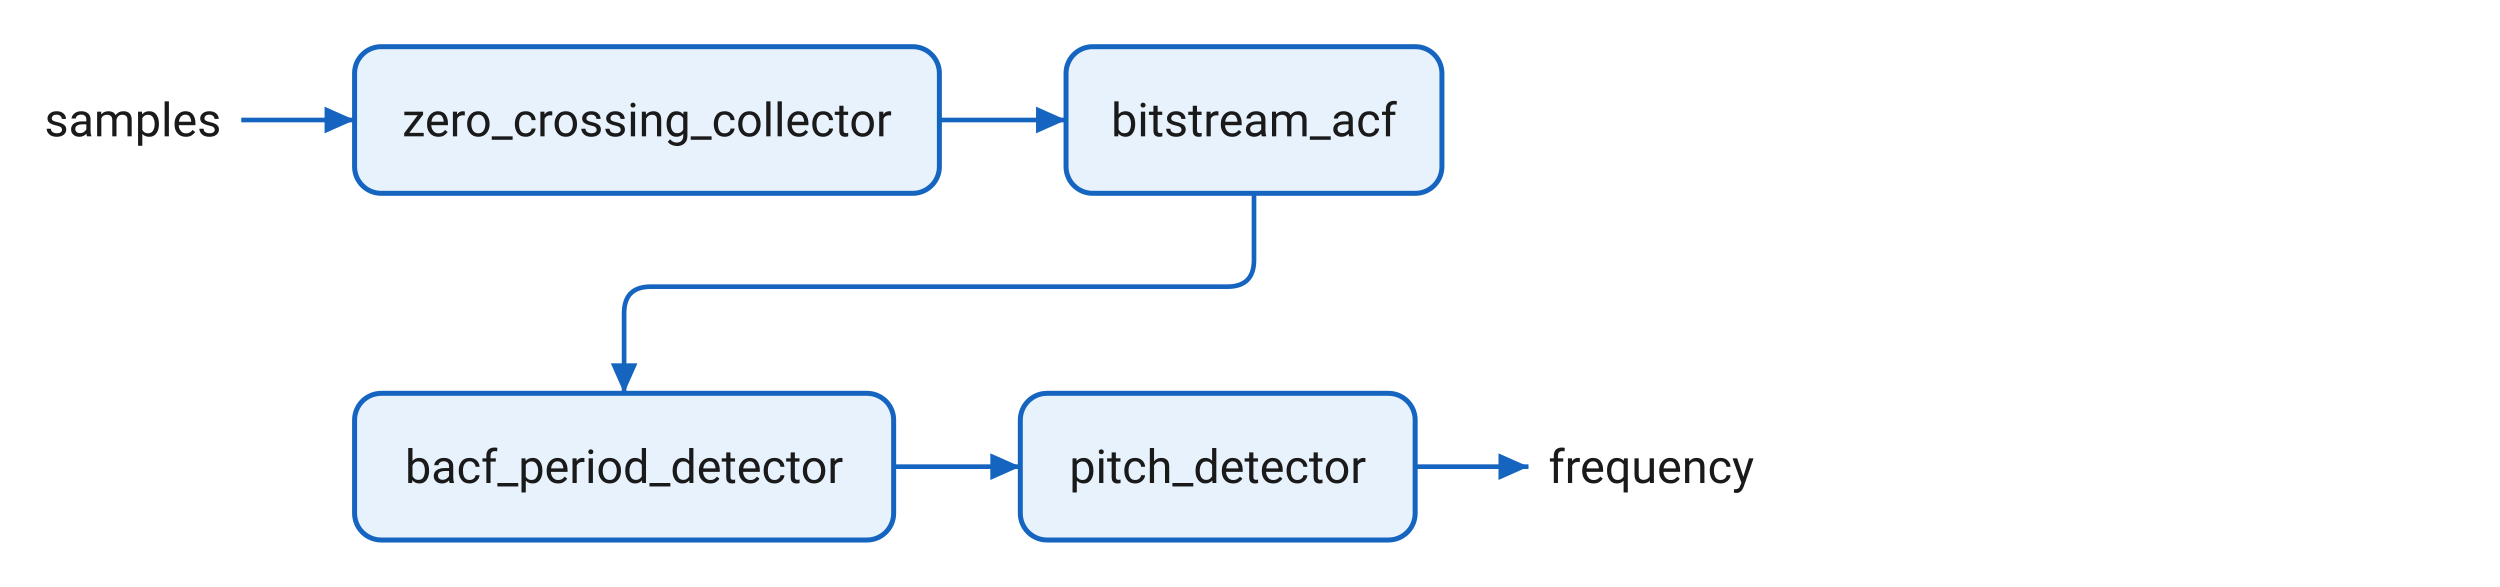
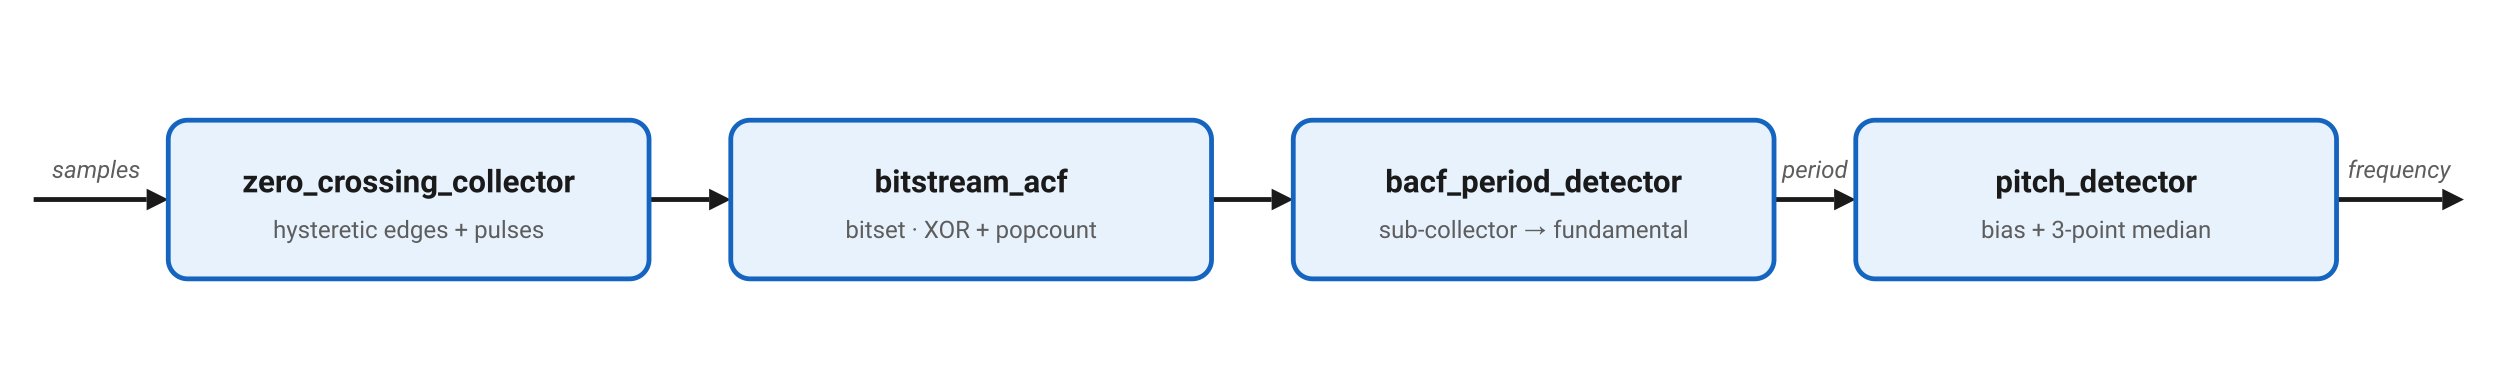
- <svg xmlns="http://www.w3.org/2000/svg" width="750" height="176" viewBox="0 0 750 176" font-family="-apple-system, BlinkMacSystemFont, &quot;Segoe UI&quot;, Roboto, Helvetica, Arial, sans-serif, &quot;Apple Color Emoji&quot;, &quot;Segoe UI Emoji&quot;, &quot;Segoe UI Symbol&quot;" font-size="14">
-   <rect x="106.375" y="14" width="175.438" height="44" rx="8" fill="#e8f2fd" stroke="#1565c0" stroke-width="1.5" />
-   <text x="194.094" y="40.9" text-anchor="middle" fill="#1a1a1a">zero_crossing_collector</text>
-   <rect x="319.812" y="14" width="112.766" height="44" rx="8" fill="#e8f2fd" stroke="#1565c0" stroke-width="1.5" />
-   <text x="376.195" y="40.9" text-anchor="middle" fill="#1a1a1a">bitstream_acf</text>
-   <rect x="106.375" y="118" width="161.719" height="44" rx="8" fill="#e8f2fd" stroke="#1565c0" stroke-width="1.5" />
-   <text x="187.234" y="144.9" text-anchor="middle" fill="#1a1a1a">bacf_period_detector</text>
-   <rect x="306.094" y="118" width="118.453" height="44" rx="8" fill="#e8f2fd" stroke="#1565c0" stroke-width="1.5" />
-   <text x="365.32" y="144.9" text-anchor="middle" fill="#1a1a1a">pitch_detector</text>
-   <line x1="72.375" y1="36" x2="106.375" y2="36" stroke="#1565c0" stroke-width="1.4" />
-   <line x1="281.812" y1="36" x2="319.812" y2="36" stroke="#1565c0" stroke-width="1.4" />
-   <path d="M 376.2 58 L 376.2 78 Q 376.2 86 368.2 86 L 195.23 86 Q 187.23 86 187.23 94 L 187.23 118" fill="none" stroke="#1565c0" stroke-width="1.4" />
-   <line x1="268.094" y1="140" x2="306.094" y2="140" stroke="#1565c0" stroke-width="1.4" />
-   <line x1="424.547" y1="140" x2="458.547" y2="140" stroke="#1565c0" stroke-width="1.4" />
-   <text x="66.375" y="40.9" text-anchor="end" fill="#1a1a1a">samples</text>
-   <text x="464.547" y="144.9" fill="#1a1a1a">frequency</text>
-   <polygon points="106.375,36 97.375,40 97.375,32" fill="#1565c0" />
-   <polygon points="319.812,36 310.812,40 310.812,32" fill="#1565c0" />
-   <polygon points="187.234,118 183.234,109 191.234,109" fill="#1565c0" />
-   <polygon points="306.094,140 297.094,144 297.094,136" fill="#1565c0" />
-   <polygon points="458.547,140 449.547,144 449.547,136" fill="#1565c0" />
+ <svg xmlns="http://www.w3.org/2000/svg" viewBox="0 0 1040 160" font-family="-apple-system, BlinkMacSystemFont, &quot;Segoe UI&quot;, Roboto, Helvetica, Arial, sans-serif, &quot;Apple Color Emoji&quot;, &quot;Segoe UI Emoji&quot;, &quot;Segoe UI Symbol&quot;">
+   <g stroke="#1a1a1a" stroke-width="2" fill="none">
+     <line x1="14" y1="83" x2="61" y2="83" />
+     <line x1="270" y1="83" x2="295" y2="83" />
+     <line x1="504" y1="83" x2="529" y2="83" />
+     <line x1="738" y1="83" x2="763" y2="83" />
+     <line x1="972" y1="83" x2="1016" y2="83" />
+   </g>
+   <g fill="#1a1a1a">
+     <polygon points="70,83 61,78.5 61,87.5" />
+     <polygon points="304,83 295,78.5 295,87.5" />
+     <polygon points="538,83 529,78.5 529,87.5" />
+     <polygon points="772,83 763,78.5 763,87.5" />
+     <polygon points="1025,83 1016,78.5 1016,87.5" />
+   </g>
+   <g fill="#5d5d5d" font-size="10" text-anchor="middle" font-style="italic">
+     <text x="40" y="74">samples</text>
+     <text x="755" y="74">period</text>
+     <text x="998" y="74">frequency</text>
+   </g>
+   <g>
+     <rect x="70" y="50" width="200" height="66" rx="8" fill="#e8f2fd" stroke="#1565c0" stroke-width="2" />
+     <rect x="304" y="50" width="200" height="66" rx="8" fill="#e8f2fd" stroke="#1565c0" stroke-width="2" />
+     <rect x="538" y="50" width="200" height="66" rx="8" fill="#e8f2fd" stroke="#1565c0" stroke-width="2" />
+     <rect x="772" y="50" width="200" height="66" rx="8" fill="#e8f2fd" stroke="#1565c0" stroke-width="2" />
+   </g>
+   <g fill="#1a1a1a" font-size="13" font-weight="600" text-anchor="middle">
+     <text x="170" y="80">zero_crossing_collector</text>
+     <text x="404" y="80">bitstream_acf</text>
+     <text x="638" y="80">bacf_period_detector</text>
+     <text x="872" y="80">pitch_detector</text>
+   </g>
+   <g fill="#5d5d5d" font-size="10" text-anchor="middle">
+     <text x="170" y="99">hysteretic edges + pulses</text>
+     <text x="404" y="99">bitset · XOR + popcount</text>
+     <text x="638" y="99">sub-collector → fundamental</text>
+     <text x="872" y="99">bias + 3-point median</text>
+   </g>
</svg>
